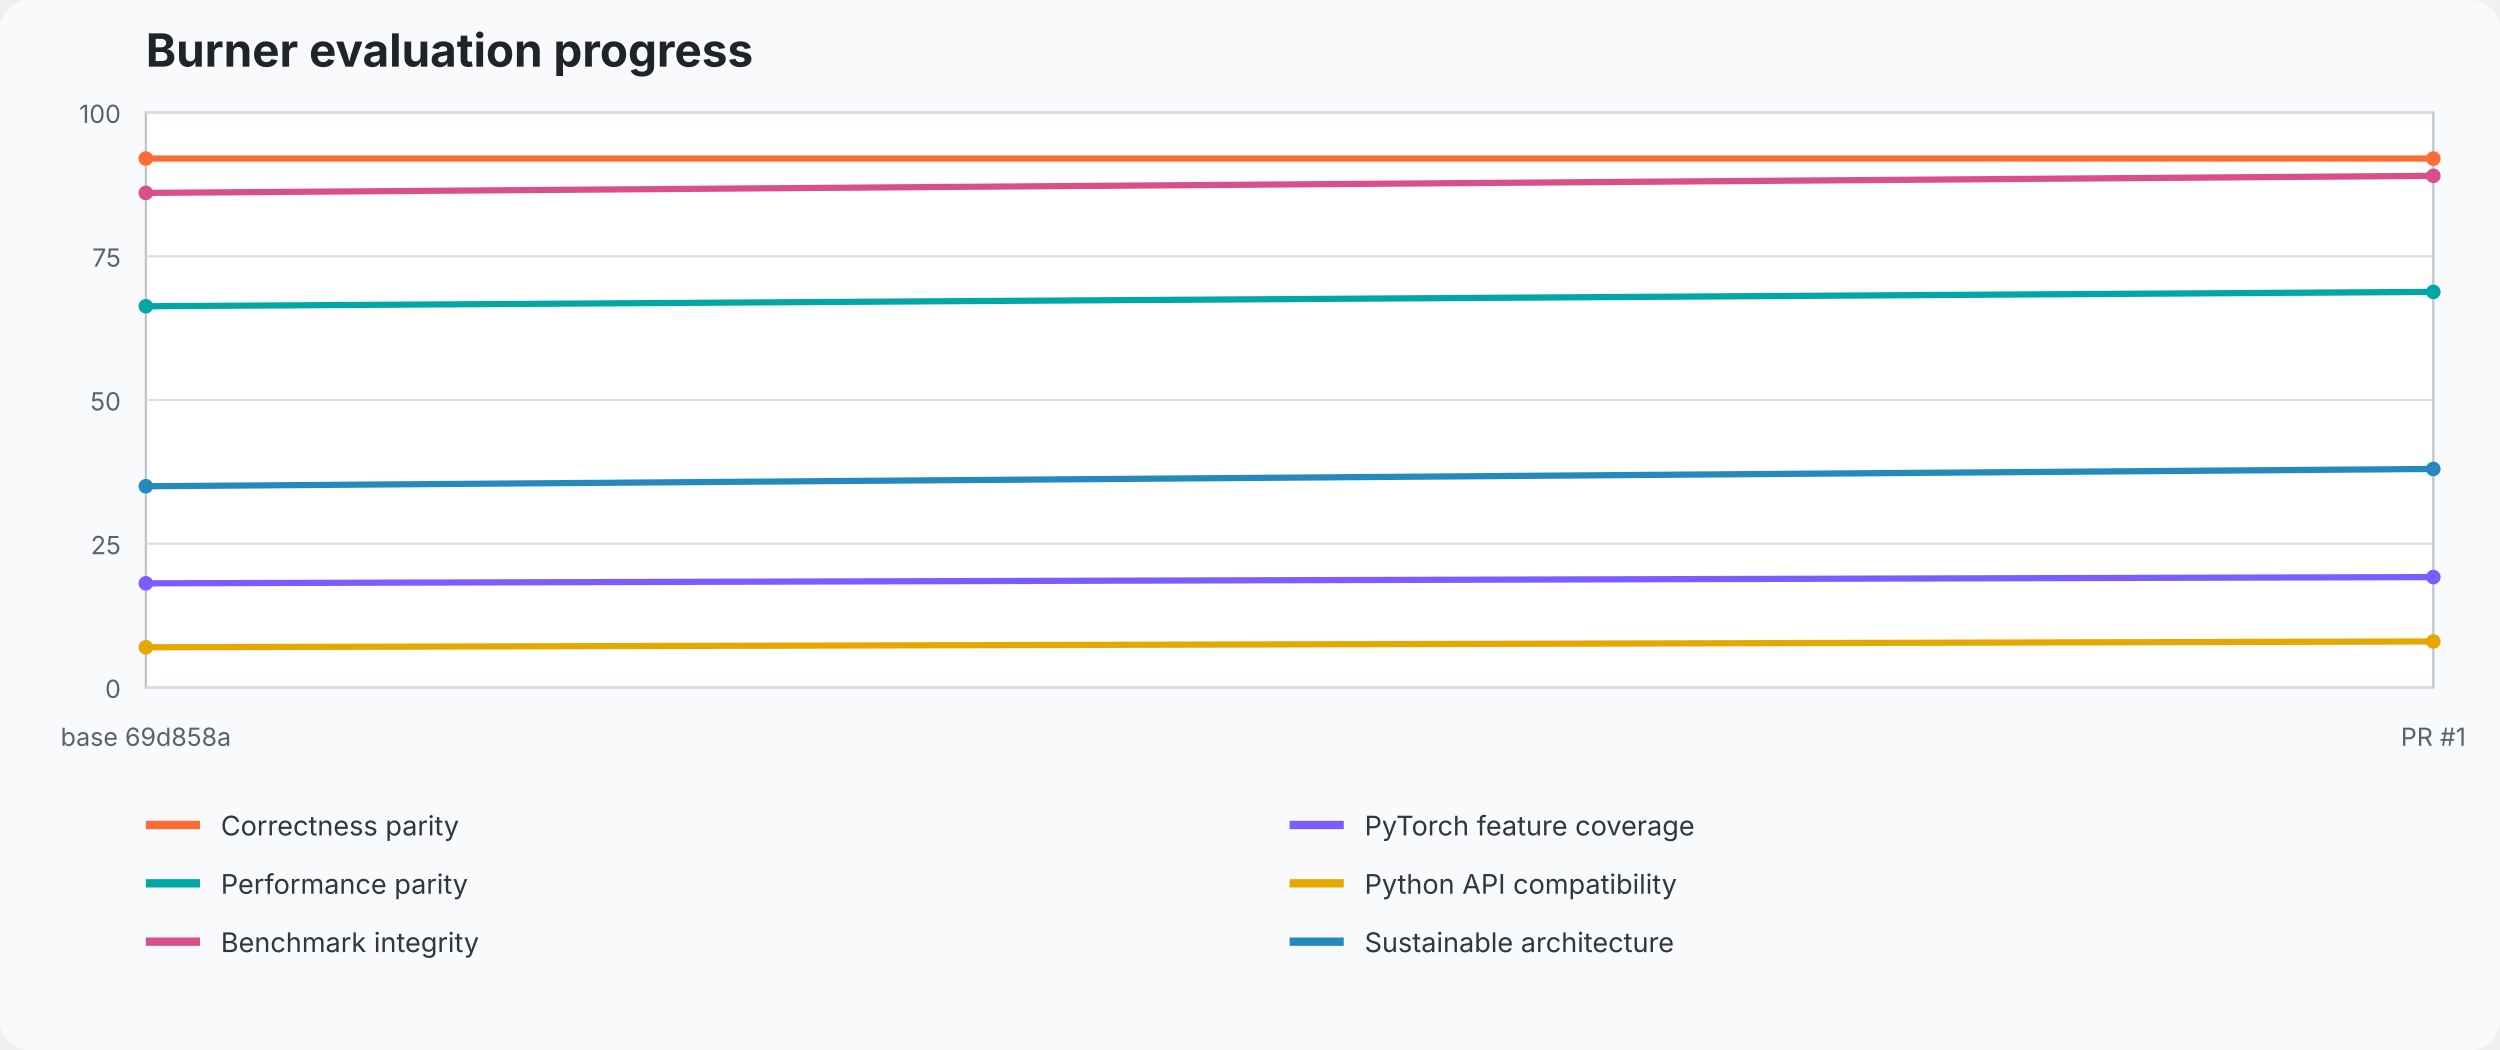
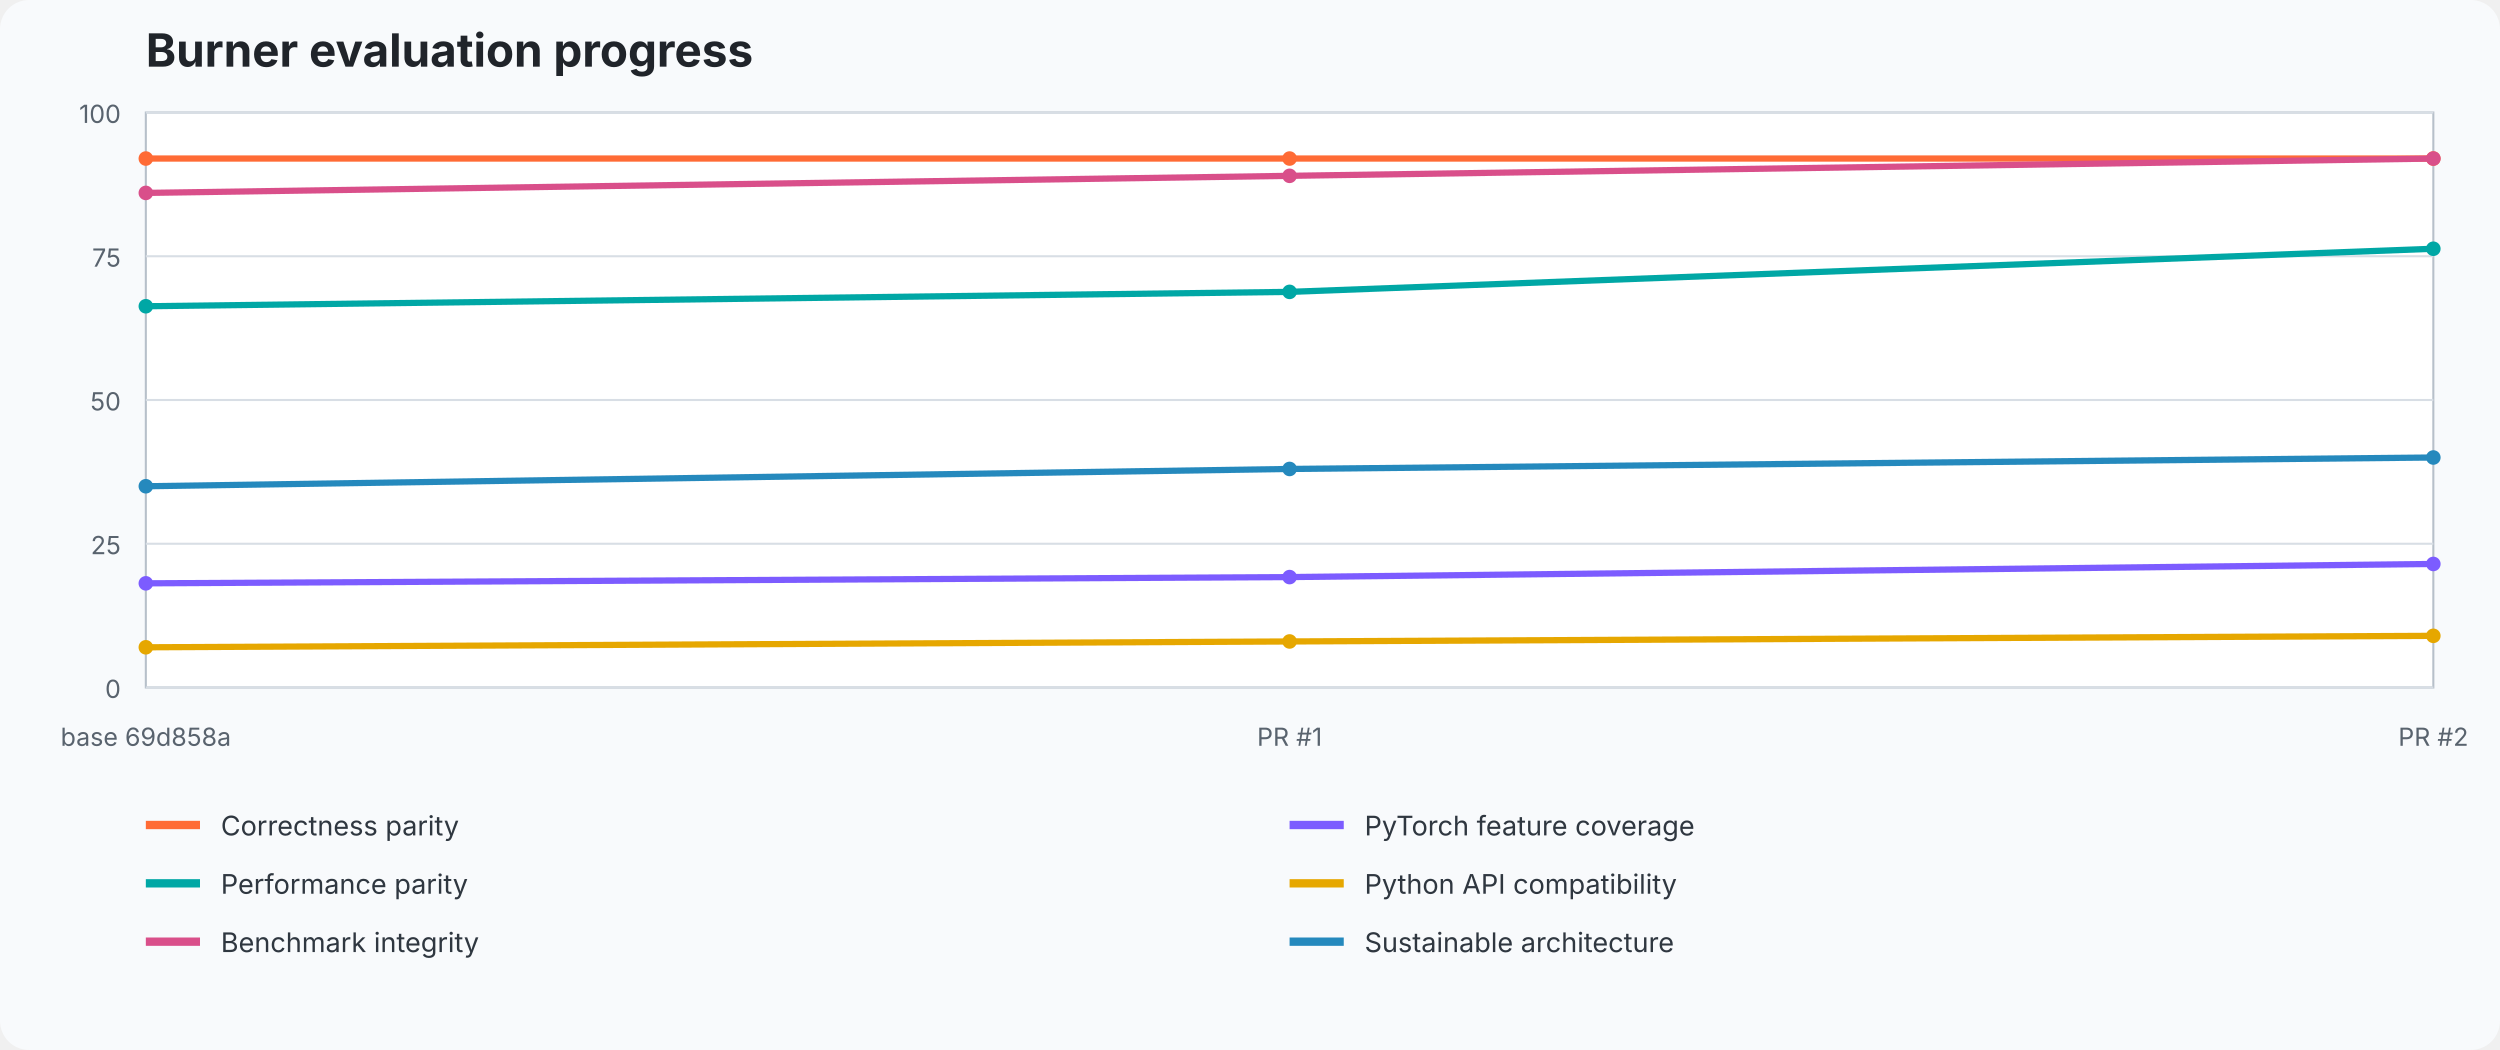
<svg xmlns="http://www.w3.org/2000/svg" width="1200" height="504" viewBox="0 0 1200 504" role="img" aria-labelledby="title desc">
  <style>text{font-family:ui-sans-serif,system-ui,-apple-system,BlinkMacSystemFont,"Segoe UI",sans-serif}.title{font-size:22px;font-weight:700;fill:#20242a}.axis{font-size:12px;fill:#59636e}.legend{font-size:13px;fill:#2f3740}.grid{stroke:#d8dee5;stroke-width:1}.plot{fill:#fff;stroke:#b7c0ca}</style>
  <rect width="100%" height="100%" fill="#f8fafc" rx="14" />
  <text x="70" y="32" class="title">Burner evaluation progress</text>
  <rect x="70" y="54" width="1098" height="276" class="plot" />
  <line x1="70" y1="330" x2="1168" y2="330" class="grid" />
  <text x="58" y="335" text-anchor="end" class="axis">0</text>
  <line x1="70" y1="261" x2="1168" y2="261" class="grid" />
  <text x="58" y="266" text-anchor="end" class="axis">25</text>
  <line x1="70" y1="192" x2="1168" y2="192" class="grid" />
  <text x="58" y="197" text-anchor="end" class="axis">50</text>
  <line x1="70" y1="123" x2="1168" y2="123" class="grid" />
  <text x="58" y="128" text-anchor="end" class="axis">75</text>
  <line x1="70" y1="54" x2="1168" y2="54" class="grid" />
  <text x="58" y="59" text-anchor="end" class="axis">100</text>
-   <polyline points="70.0,76.1 1168.0,76.1" fill="none" stroke="#ff6b35" stroke-width="3" stroke-linejoin="round" stroke-linecap="round" />
+   <polyline points="70.0,76.1 619.0,76.1 1168.0,76.1" fill="none" stroke="#ff6b35" stroke-width="3" stroke-linejoin="round" stroke-linecap="round" />
  <circle cx="70.0" cy="76.1" r="3.5" fill="#ff6b35" />
+   <circle cx="619.0" cy="76.1" r="3.5" fill="#ff6b35" />
  <circle cx="1168.0" cy="76.1" r="3.5" fill="#ff6b35" />
-   <polyline points="70.0,280.0 1168.0,277.0" fill="none" stroke="#7c5cff" stroke-width="3" stroke-linejoin="round" stroke-linecap="round" />
+   <polyline points="70.0,280.0 619.0,277.0 1168.0,270.7" fill="none" stroke="#7c5cff" stroke-width="3" stroke-linejoin="round" stroke-linecap="round" />
  <circle cx="70.0" cy="280.0" r="3.5" fill="#7c5cff" />
-   <circle cx="1168.0" cy="277.0" r="3.5" fill="#7c5cff" />
-   <polyline points="70.0,147.0 1168.0,140.1" fill="none" stroke="#00a7a5" stroke-width="3" stroke-linejoin="round" stroke-linecap="round" />
+   <circle cx="619.0" cy="277.0" r="3.5" fill="#7c5cff" />
+   <circle cx="1168.0" cy="270.7" r="3.5" fill="#7c5cff" />
+   <polyline points="70.0,147.0 619.0,140.1 1168.0,119.4" fill="none" stroke="#00a7a5" stroke-width="3" stroke-linejoin="round" stroke-linecap="round" />
  <circle cx="70.0" cy="147.0" r="3.5" fill="#00a7a5" />
-   <circle cx="1168.0" cy="140.1" r="3.5" fill="#00a7a5" />
-   <polyline points="70.0,310.7 1168.0,307.9" fill="none" stroke="#e6a700" stroke-width="3" stroke-linejoin="round" stroke-linecap="round" />
+   <circle cx="619.0" cy="140.1" r="3.5" fill="#00a7a5" />
+   <circle cx="1168.0" cy="119.4" r="3.5" fill="#00a7a5" />
+   <polyline points="70.0,310.7 619.0,307.9 1168.0,305.2" fill="none" stroke="#e6a700" stroke-width="3" stroke-linejoin="round" stroke-linecap="round" />
  <circle cx="70.0" cy="310.7" r="3.5" fill="#e6a700" />
-   <circle cx="1168.0" cy="307.9" r="3.5" fill="#e6a700" />
-   <polyline points="70.0,92.6 1168.0,84.4" fill="none" stroke="#d94f8a" stroke-width="3" stroke-linejoin="round" stroke-linecap="round" />
+   <circle cx="619.0" cy="307.9" r="3.5" fill="#e6a700" />
+   <circle cx="1168.0" cy="305.2" r="3.5" fill="#e6a700" />
+   <polyline points="70.0,92.6 619.0,84.4 1168.0,76.1" fill="none" stroke="#d94f8a" stroke-width="3" stroke-linejoin="round" stroke-linecap="round" />
  <circle cx="70.0" cy="92.6" r="3.5" fill="#d94f8a" />
-   <circle cx="1168.0" cy="84.4" r="3.5" fill="#d94f8a" />
-   <polyline points="70.0,233.4 1168.0,225.1" fill="none" stroke="#2589bd" stroke-width="3" stroke-linejoin="round" stroke-linecap="round" />
+   <circle cx="619.0" cy="84.4" r="3.5" fill="#d94f8a" />
+   <circle cx="1168.0" cy="76.1" r="3.5" fill="#d94f8a" />
+   <polyline points="70.0,233.4 619.0,225.1 1168.0,219.6" fill="none" stroke="#2589bd" stroke-width="3" stroke-linejoin="round" stroke-linecap="round" />
  <circle cx="70.0" cy="233.4" r="3.5" fill="#2589bd" />
-   <circle cx="1168.0" cy="225.1" r="3.5" fill="#2589bd" />
+   <circle cx="619.0" cy="225.1" r="3.5" fill="#2589bd" />
+   <circle cx="1168.0" cy="219.6" r="3.5" fill="#2589bd" />
  <text x="70" y="358" text-anchor="middle" class="axis">base 69d858a</text>
-   <text x="1168" y="358" text-anchor="middle" class="axis">PR #1</text>
+   <text x="619" y="358" text-anchor="middle" class="axis">PR #1</text>
+   <text x="1168" y="358" text-anchor="middle" class="axis">PR #2</text>
  <line x1="70" y1="396" x2="96" y2="396" stroke="#ff6b35" stroke-width="4" />
  <text x="106" y="401" class="legend">Correctness parity</text>
  <line x1="619" y1="396" x2="645" y2="396" stroke="#7c5cff" stroke-width="4" />
  <text x="655" y="401" class="legend">PyTorch feature coverage</text>
  <line x1="70" y1="424" x2="96" y2="424" stroke="#00a7a5" stroke-width="4" />
  <text x="106" y="429" class="legend">Performance parity</text>
  <line x1="619" y1="424" x2="645" y2="424" stroke="#e6a700" stroke-width="4" />
  <text x="655" y="429" class="legend">Python API compatibility</text>
  <line x1="70" y1="452" x2="96" y2="452" stroke="#d94f8a" stroke-width="4" />
  <text x="106" y="457" class="legend">Benchmark integrity</text>
  <line x1="619" y1="452" x2="645" y2="452" stroke="#2589bd" stroke-width="4" />
  <text x="655" y="457" class="legend">Sustainable architecture</text>
</svg>
